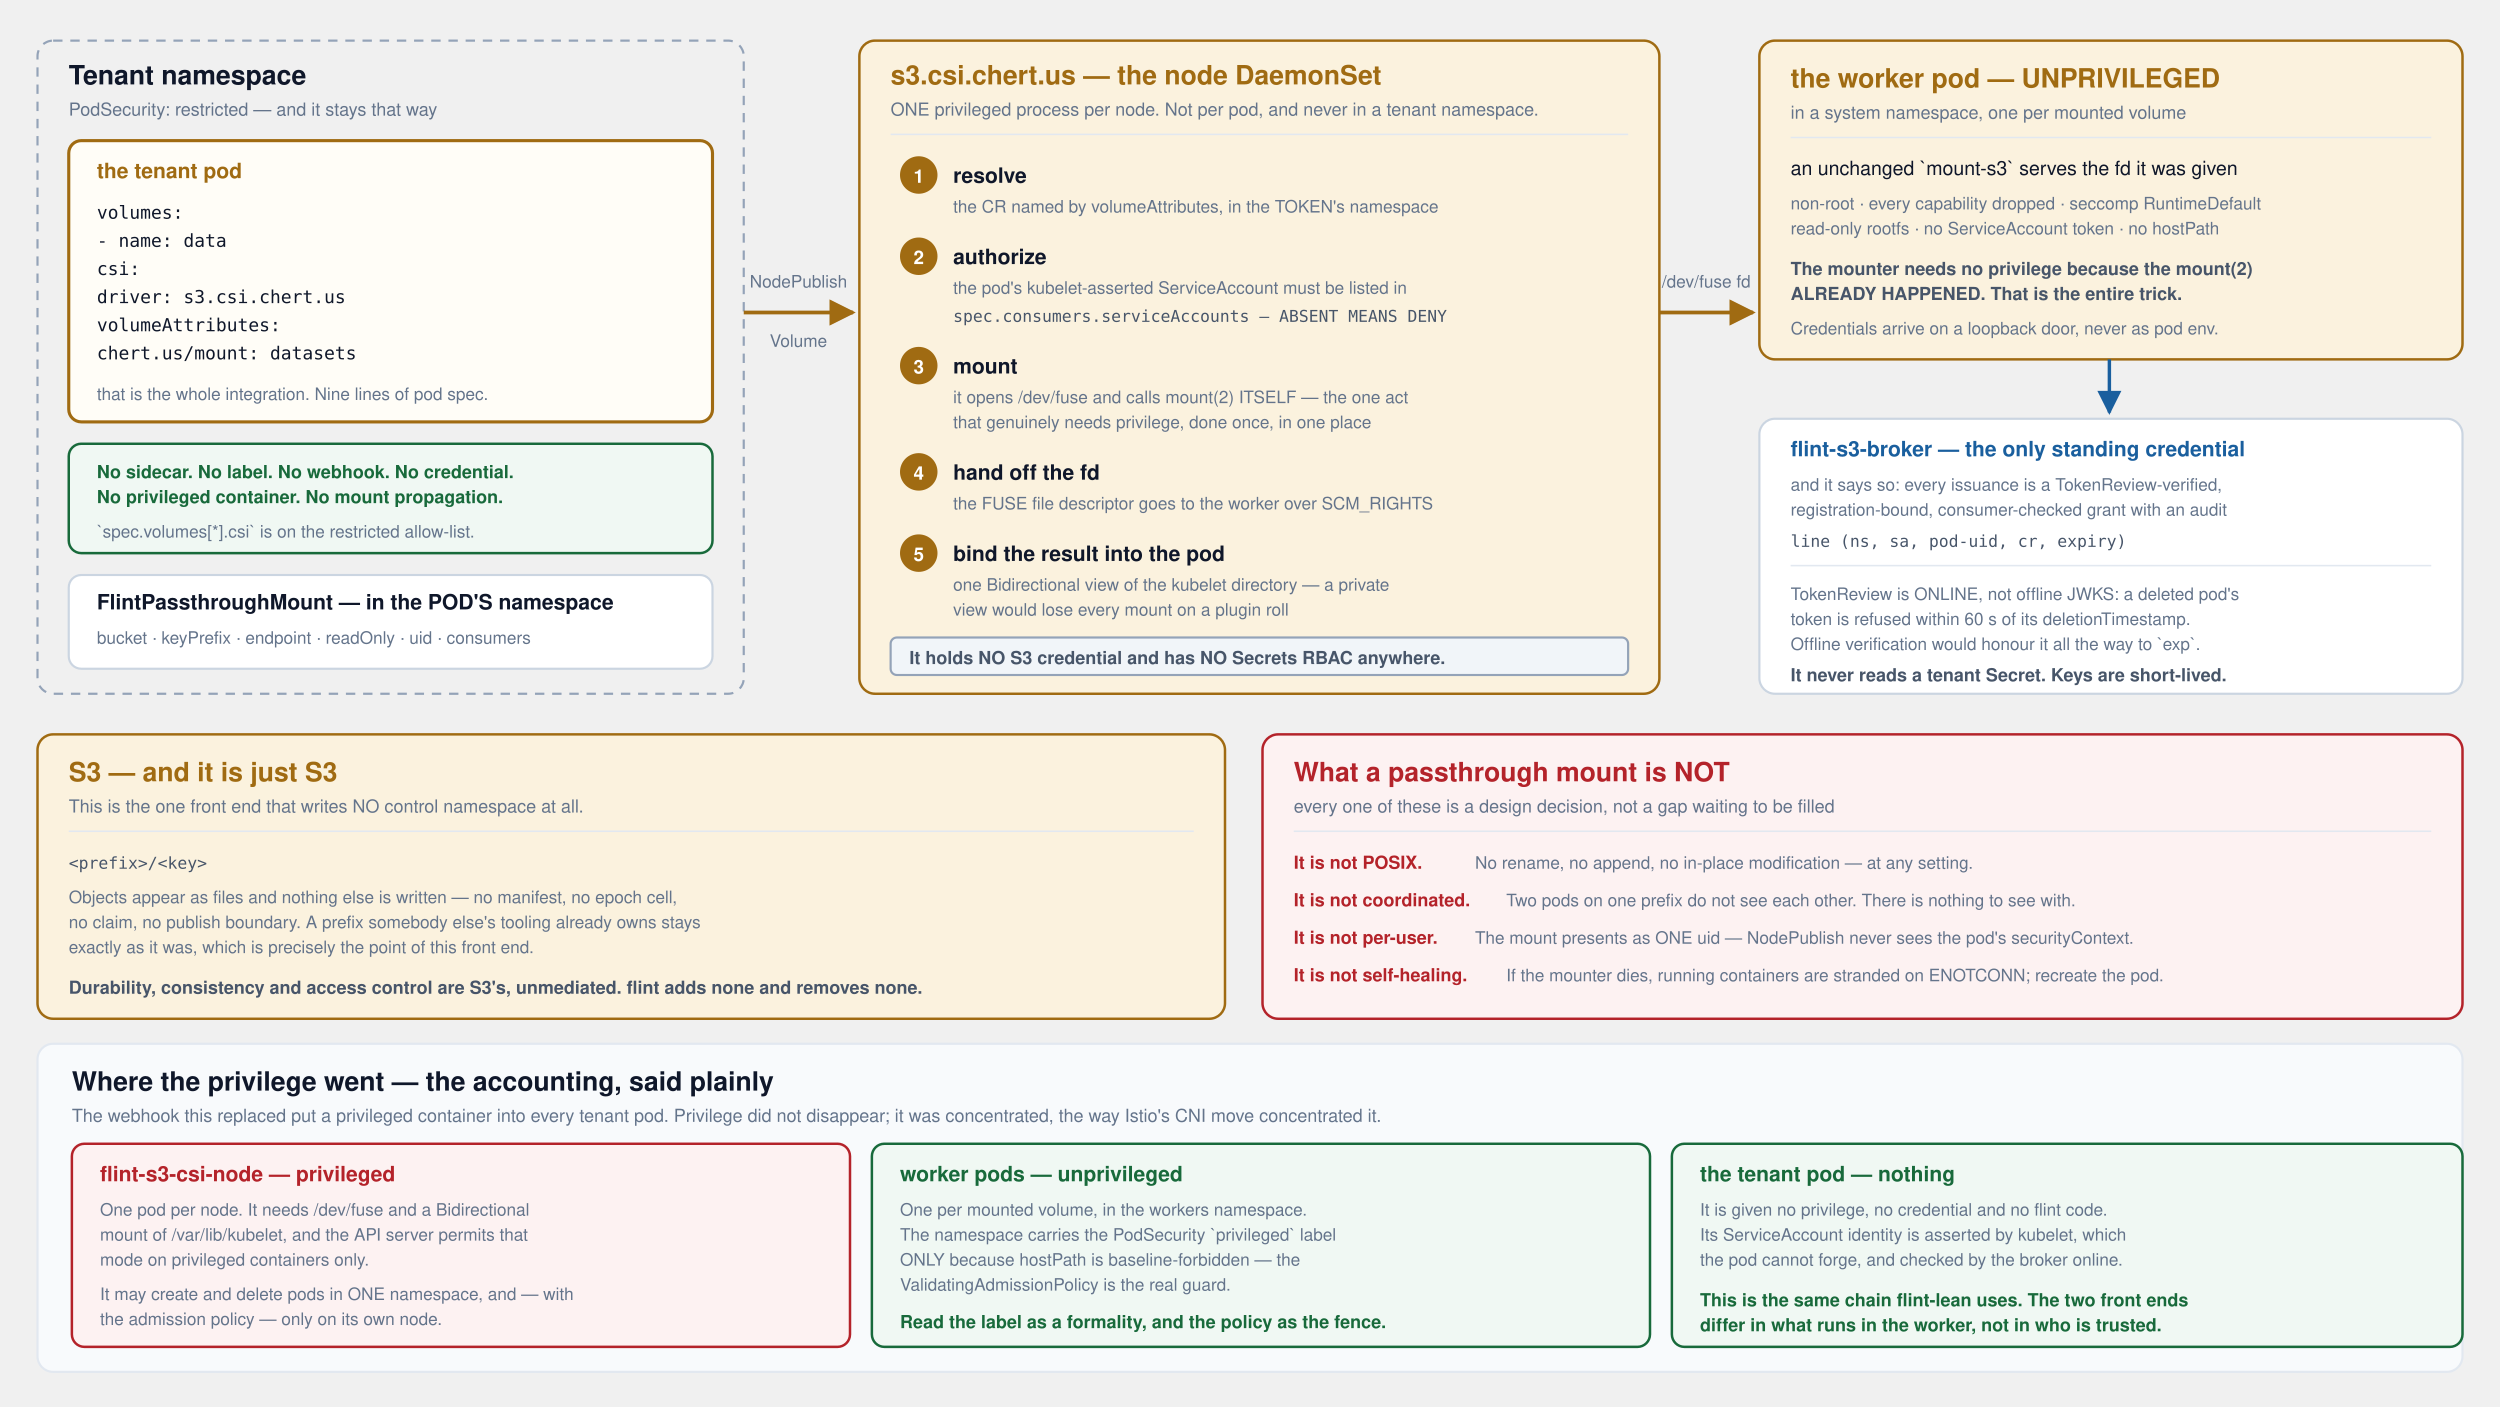
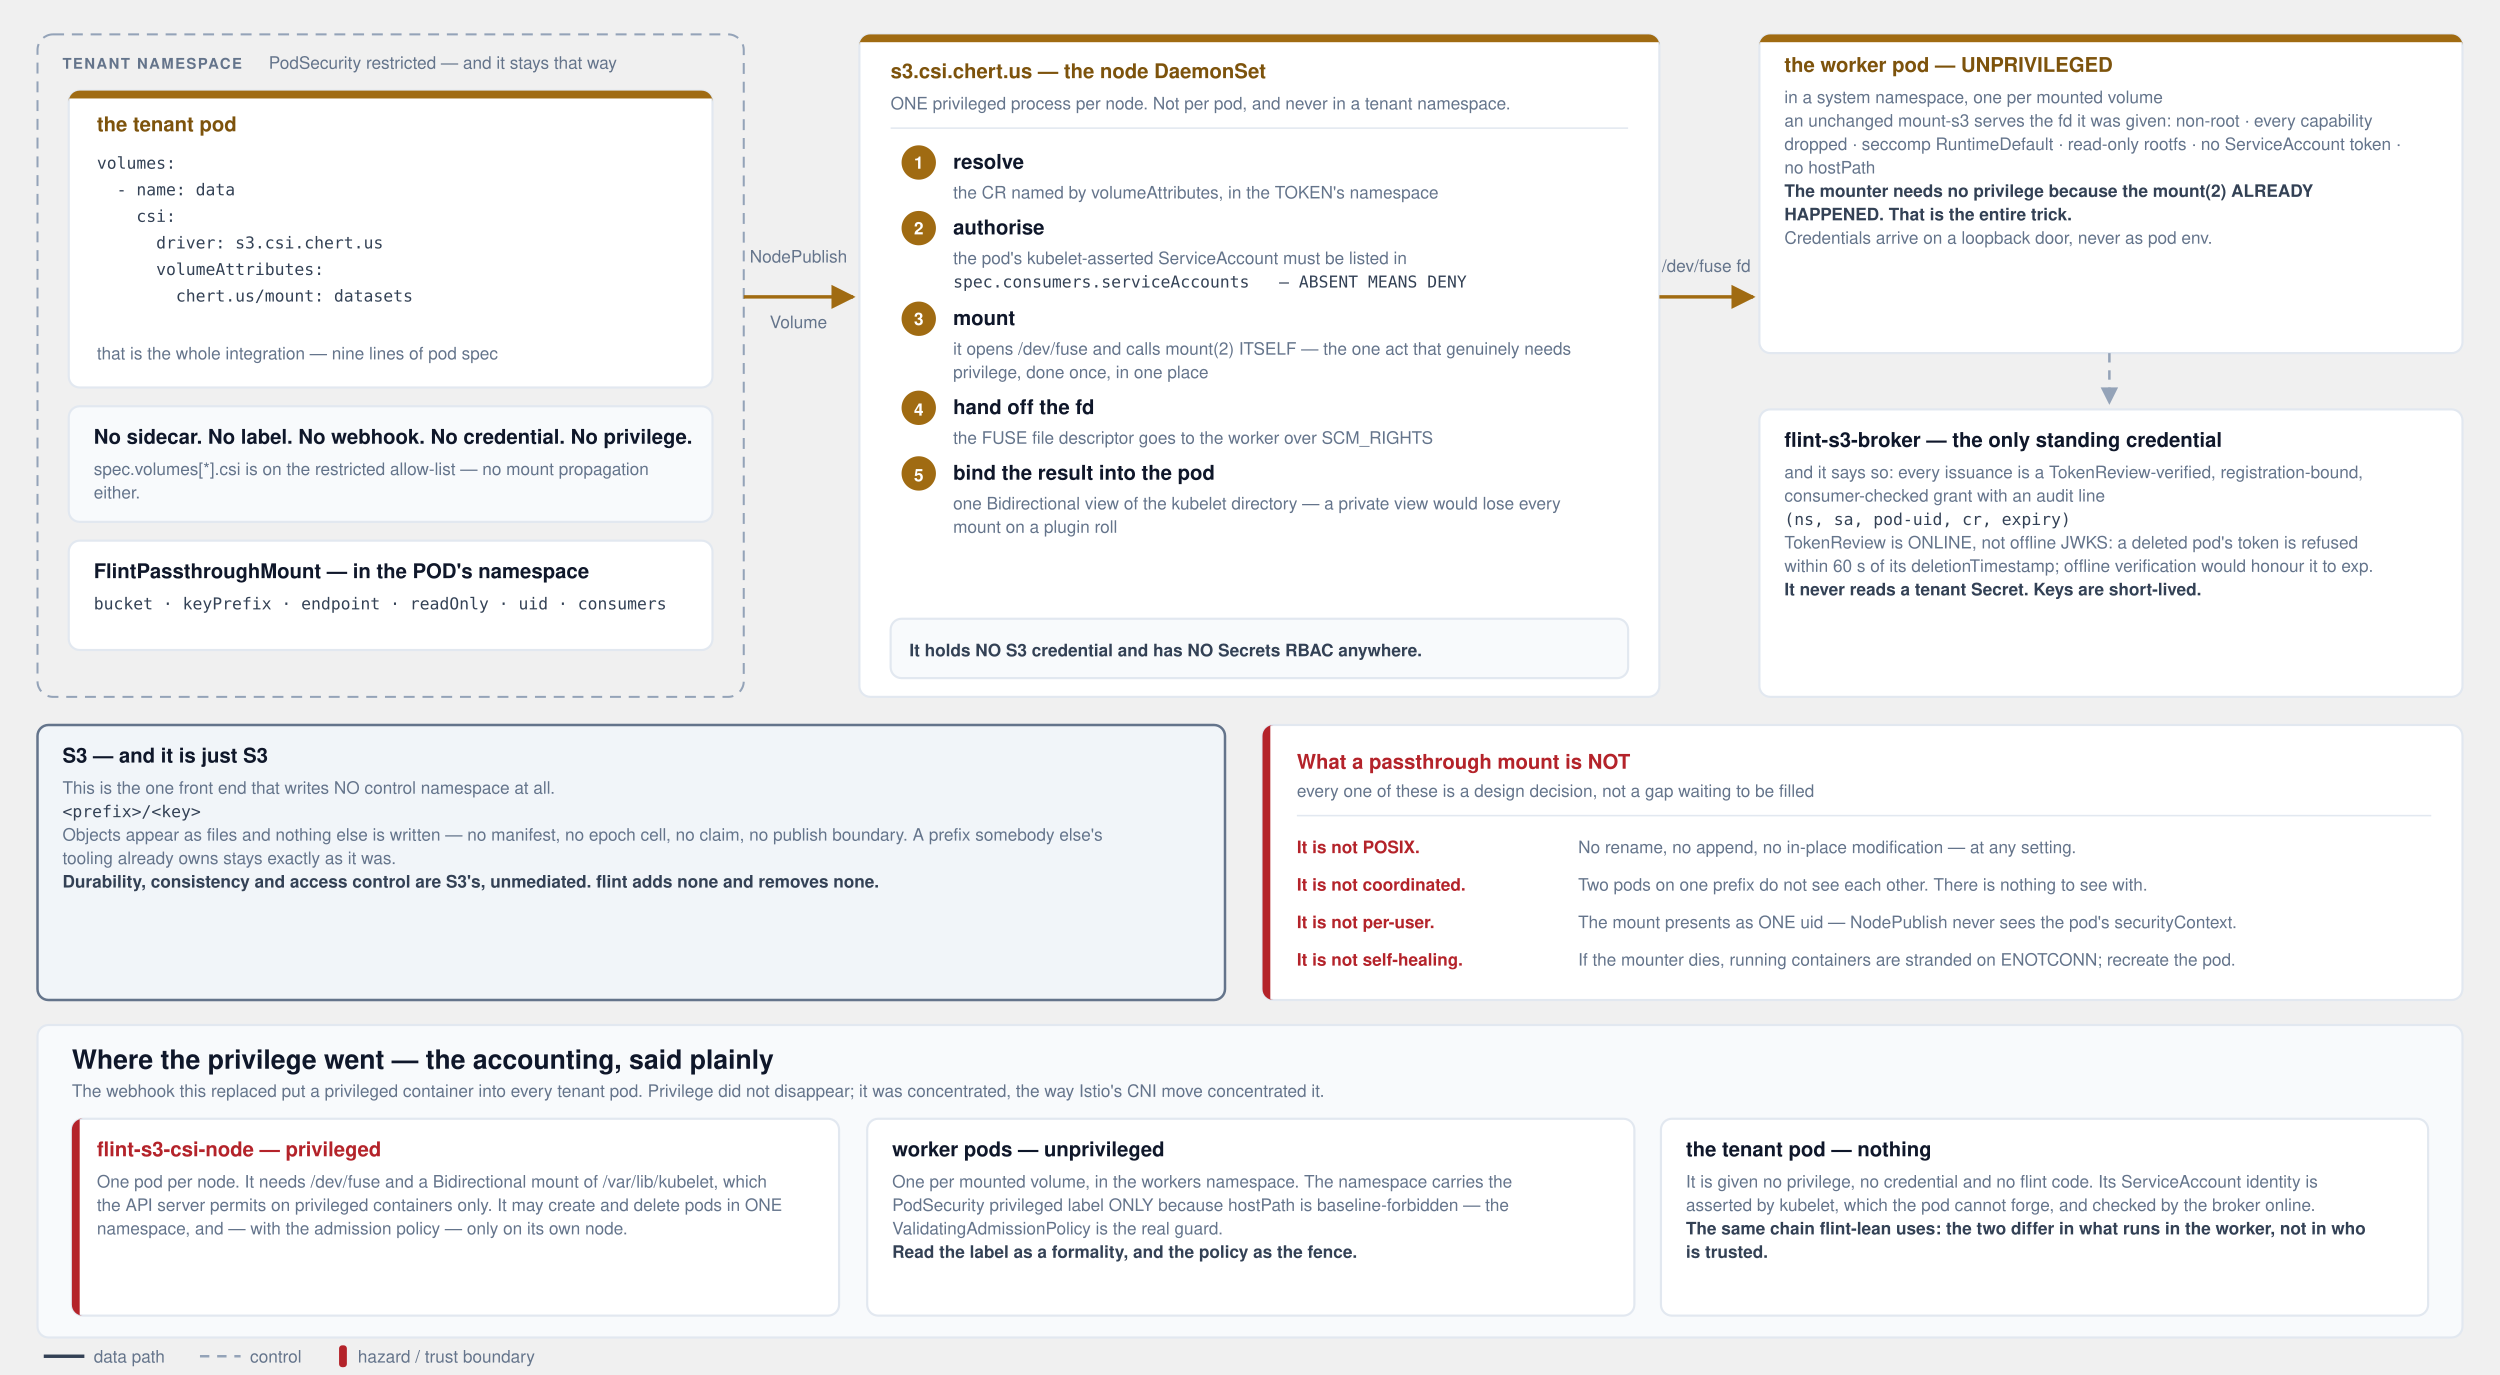
- <svg xmlns="http://www.w3.org/2000/svg" viewBox="0 0 1600 900" role="img" aria-label="flint-passthrough: a tenant pod declares a CSI inline volume naming a FlintPassthroughMount in its own namespace. The privileged node plugin resolves the CR, authorizes the pod's ServiceAccount, opens /dev/fuse, calls mount(2) itself and passes the file descriptor over a socket to an unprivileged worker pod running unchanged mount-s3. The bucket is mounted as-is with no flint control namespace. Privilege lands in three places, none of them the tenant namespace.">
+ <svg xmlns="http://www.w3.org/2000/svg" viewBox="0 0 1600 880" role="img" aria-label="flint-passthrough: a tenant pod declares a CSI inline volume naming a FlintPassthroughMount in its own namespace. The privileged node plugin resolves the CR, authorises the pod's ServiceAccount, opens /dev/fuse, calls mount(2) itself and passes the file descriptor over a socket to an unprivileged worker pod running unchanged mount-s3. The bucket is mounted as-is with no flint control namespace. Privilege lands in three places, none of them the tenant namespace.">
  <style>
  text{font-family:"Helvetica Neue",Helvetica,Arial,sans-serif;fill:#0f172a}
-   .tt{font-size:17px;font-weight:600}
-   .th{font-size:13.5px;font-weight:600}
-   .tl{font-size:12.5px}
-   .ts{font-size:11.5px;fill:#64748b}
-   .tsb{font-size:11.5px;font-weight:600;fill:#475569}
-   .tx{font-size:11px;fill:#64748b}
-   .mns{font-family:Menlo,"SF Mono",Consolas,monospace;font-size:10.5px;fill:#475569}
-   .mn{font-family:Menlo,"SF Mono",Consolas,monospace;font-size:11.5px}
-   .ctr{text-anchor:middle}
-   .c-ochre{fill:#a06b12}.c-blue{fill:#1a5f9e}.c-red{fill:#b4232a}.c-green{fill:#186a3b}
-   .bx{fill:#fff;stroke:#cbd5e1;stroke-width:1.4}
-   .bx-slate{fill:#f1f5f9;stroke:#94a3b8;stroke-width:1.4}
-   .bx-ochre{fill:#fbf2de;stroke:#a06b12;stroke-width:1.6}
-   .bx-pod{fill:#fffdf7;stroke:#a06b12;stroke-width:2}
-   .bx-warn{fill:#fdf2f2;stroke:#b4232a;stroke-width:1.6}
-   .bx-ok{fill:#f0f8f3;stroke:#186a3b;stroke-width:1.6}
-   .grp{fill:none;stroke:#94a3b8;stroke-width:1.4;stroke-dasharray:6 5}
-   .band{fill:#f8fafc;stroke:#e2e8f0;stroke-width:1.4}
-   .ln{stroke:#475569;stroke-width:1.5;fill:none}
-   .ln-ochre{stroke:#a06b12;stroke-width:2.4;fill:none}
-   .ln-blue{stroke:#1a5f9e;stroke-width:2.2;fill:none}
-   .dash{stroke-dasharray:5 4}
+   .t1{font-size:17.0px;font-weight:600}
+   .t2{font-size:13.0px;font-weight:600}
+   .t3{font-size:12.0px}
+   .t3b{font-size:12.0px;font-weight:600;fill:#334155}
+   .t4{font-size:11.0px;fill:#64748b}
+   .t4b{font-size:11.0px;font-weight:600;fill:#334155}
+   .mono{font-family:Menlo,"SF Mono",Consolas,monospace;font-size:10.5px;fill:#334155}
+   .mute{fill:#64748b}
+   .cap{font-size:9.5px;font-weight:600;letter-spacing:.1em;fill:#64748b}
+   .num{font-size:11.0px;font-weight:600;fill:#ffffff}
+   .on{font-size:13.0px;font-weight:600;fill:#ffffff}
+   .onsub{font-size:11.0px;fill:#ffffff;opacity:.85}
+   .c-red{fill:#b4232a}
+   .c-lite{fill:#184f95} .c-lean{fill:#0f7a55} .c-pass{fill:#7d530c} .c-forge{fill:#8c2449}
+   .f-lite{fill:#184f95} .f-lean{fill:#1baf7a} .f-pass{fill:#a06b12} .f-forge{fill:#b03060}
+   .f-red{fill:#b4232a} .f-ink{fill:#334155}
+   .b-lite{fill:#eef3fa;stroke:#184f95;stroke-width:1.4} .b-lean{fill:#ecf8f2;stroke:#1baf7a;stroke-width:1.4} .b-pass{fill:#faf3e6;stroke:#a06b12;stroke-width:1.4} .b-forge{fill:#faedf2;stroke:#b03060;stroke-width:1.4}
+   .hd-lite{fill:#184f95} .hd-lean{fill:#0f7a55} .hd-pass{fill:#7d530c} .hd-forge{fill:#8c2449}
+   .hd-lbl{fill:#334155}
+   .l-lite{stroke:#184f95;stroke-width:2.2;fill:none} .l-lean{stroke:#1baf7a;stroke-width:2.2;fill:none} .l-pass{stroke:#a06b12;stroke-width:2.2;fill:none} .l-forge{stroke:#b03060;stroke-width:2.2;fill:none}
+   .l-ctl{stroke:#94a3b8;stroke-width:1.6;fill:none}
+   .l-ink{stroke:#334155;stroke-width:2.2;fill:none}
+   .l-red{stroke:#b4232a;stroke-width:2.2;fill:none}
+   .bx{fill:#ffffff;stroke:#e2e8f0;stroke-width:1.4}
+   .panel{fill:#f8fafc;stroke:#e2e8f0;stroke-width:1.4}
+   .s3{fill:#f1f5f9;stroke:#64748b;stroke-width:1.6}
+   .grp{fill:none;stroke:#94a3b8;stroke-width:1.3;stroke-dasharray:7 5}
  .hair{stroke:#e2e8f0;stroke-width:1}
-   .num{fill:#a06b12}
-   .numt{font-size:12px;font-weight:600;fill:#ffffff}
+   .lbl{fill:#f8fafc} .rowb{fill:#fbfcfd}
+   .frame{fill:none;stroke:#e2e8f0;stroke-width:1.2}
+   .halo{fill:#ffffff}
+   .chip{fill:#f8fafc;stroke:#e2e8f0;stroke-width:1}
+   .chip-red{fill:#b4232a}
+   .chip-lite{fill:#184f95} .chip-lean{fill:#0f7a55} .chip-pass{fill:#7d530c} .chip-forge{fill:#8c2449}
+   .chip .cap{fill:#334155}
+   /* On a filled shape. Last on purpose: a class beats a presentation
+      attribute, so this must win over .t4/.cap/.mono. */
+   .on,.num,.onsub{fill:#ffffff}
+   .cap.on{fill:#ffffff}
</style>
  <defs>
-     <marker id="d5-ao" viewBox="0 0 10 10" refX="9" refY="5" markerWidth="7" markerHeight="7" orient="auto-start-reverse">
+     <marker id="a-lite" viewBox="0 0 10 10" refX="9" refY="5" markerWidth="7" markerHeight="7" orient="auto-start-reverse">
+       <path d="M0,0 L10,5 L0,10 z" fill="#184f95" />
+     </marker>
+     <marker id="a-lean" viewBox="0 0 10 10" refX="9" refY="5" markerWidth="7" markerHeight="7" orient="auto-start-reverse">
+       <path d="M0,0 L10,5 L0,10 z" fill="#1baf7a" />
+     </marker>
+     <marker id="a-pass" viewBox="0 0 10 10" refX="9" refY="5" markerWidth="7" markerHeight="7" orient="auto-start-reverse">
      <path d="M0,0 L10,5 L0,10 z" fill="#a06b12" />
    </marker>
-     <marker id="d5-ab" viewBox="0 0 10 10" refX="9" refY="5" markerWidth="7" markerHeight="7" orient="auto-start-reverse">
-       <path d="M0,0 L10,5 L0,10 z" fill="#1a5f9e" />
+     <marker id="a-forge" viewBox="0 0 10 10" refX="9" refY="5" markerWidth="7" markerHeight="7" orient="auto-start-reverse">
+       <path d="M0,0 L10,5 L0,10 z" fill="#b03060" />
    </marker>
-     <marker id="d5-ag" viewBox="0 0 10 10" refX="9" refY="5" markerWidth="7" markerHeight="7" orient="auto-start-reverse">
-       <path d="M0,0 L10,5 L0,10 z" fill="#475569" />
+     <marker id="a-ctl" viewBox="0 0 10 10" refX="9" refY="5" markerWidth="7" markerHeight="7" orient="auto-start-reverse">
+       <path d="M0,0 L10,5 L0,10 z" fill="#94a3b8" />
+     </marker>
+     <marker id="a-ink" viewBox="0 0 10 10" refX="9" refY="5" markerWidth="7" markerHeight="7" orient="auto-start-reverse">
+       <path d="M0,0 L10,5 L0,10 z" fill="#334155" />
+     </marker>
+     <marker id="a-red" viewBox="0 0 10 10" refX="9" refY="5" markerWidth="7" markerHeight="7" orient="auto-start-reverse">
+       <path d="M0,0 L10,5 L0,10 z" fill="#b4232a" />
    </marker>
  </defs>
-   <rect x="24" y="26" width="452" height="418" rx="10" class="grp" />
-   <text class="tt" x="44" y="54">Tenant namespace</text>
-   <text class="ts" x="44" y="74">PodSecurity: restricted — and it stays that way</text>
-   <rect x="44" y="90" width="412" height="180" rx="8" class="bx-pod" />
-   <text class="th c-ochre" x="62" y="114">the tenant pod</text>
-   <text class="mn" x="62" y="140">volumes:</text>
-   <text class="mn" x="62" y="158">  - name: data</text>
-   <text class="mn" x="62" y="176">    csi:</text>
-   <text class="mn" x="62" y="194">      driver: s3.csi.chert.us</text>
-   <text class="mn" x="62" y="212">      volumeAttributes:</text>
-   <text class="mn" x="62" y="230">        chert.us/mount: datasets</text>
-   <text class="tx" x="62" y="256">that is the whole integration. Nine lines of pod spec.</text>
-   <rect x="44" y="284" width="412" height="70" rx="8" class="bx-ok" />
-   <text class="tsb c-green" x="62" y="306">No sidecar. No label. No webhook. No credential.</text>
-   <text class="tsb c-green" x="62" y="322">No privileged container. No mount propagation.</text>
-   <text class="tx" x="62" y="344">`spec.volumes[*].csi` is on the restricted allow-list.</text>
-   <rect x="44" y="368" width="412" height="60" rx="8" class="bx" />
-   <text class="th" x="62" y="390">FlintPassthroughMount — in the POD'S namespace</text>
-   <text class="tx" x="62" y="412">bucket · keyPrefix · endpoint · readOnly · uid · consumers</text>
-   <line class="ln-ochre" x1="476" y1="200" x2="546" y2="200" marker-end="url(#d5-ao)" />
-   <text class="tx ctr" x="511" y="184">NodePublish</text>
-   <text class="tx ctr" x="511" y="222">Volume</text>
-   <rect x="550" y="26" width="512" height="418" rx="10" class="bx-ochre" />
-   <text class="tt c-ochre" x="570" y="54">s3.csi.chert.us — the node DaemonSet</text>
-   <text class="ts" x="570" y="74">ONE privileged process per node. Not per pod, and never in a tenant namespace.</text>
-   <line class="hair" x1="570" y1="86" x2="1042" y2="86" />
-   <circle cx="588" cy="112" r="12" class="num" />
-   <text class="numt ctr" x="588" y="117">1</text>
-   <text class="th" x="610" y="117">resolve</text>
-   <text class="tx" x="610" y="136">the CR named by volumeAttributes, in the TOKEN's namespace</text>
-   <circle cx="588" cy="164" r="12" class="num" />
-   <text class="numt ctr" x="588" y="169">2</text>
-   <text class="th" x="610" y="169">authorize</text>
-   <text class="tx" x="610" y="188">the pod's kubelet-asserted ServiceAccount must be listed in</text>
-   <text class="mns" x="610" y="206">spec.consumers.serviceAccounts   — ABSENT MEANS DENY</text>
-   <circle cx="588" cy="234" r="12" class="num" />
-   <text class="numt ctr" x="588" y="239">3</text>
-   <text class="th" x="610" y="239">mount</text>
-   <text class="tx" x="610" y="258">it opens /dev/fuse and calls mount(2) ITSELF — the one act</text>
-   <text class="tx" x="610" y="274">that genuinely needs privilege, done once, in one place</text>
-   <circle cx="588" cy="302" r="12" class="num" />
-   <text class="numt ctr" x="588" y="307">4</text>
-   <text class="th" x="610" y="307">hand off the fd</text>
-   <text class="tx" x="610" y="326">the FUSE file descriptor goes to the worker over SCM_RIGHTS</text>
-   <circle cx="588" cy="354" r="12" class="num" />
-   <text class="numt ctr" x="588" y="359">5</text>
-   <text class="th" x="610" y="359">bind the result into the pod</text>
-   <text class="tx" x="610" y="378">one Bidirectional view of the kubelet directory — a private</text>
-   <text class="tx" x="610" y="394">view would lose every mount on a plugin roll</text>
-   <rect x="570" y="408" width="472" height="24" rx="4" class="bx-slate" />
-   <text class="tsb" x="582" y="425">It holds NO S3 credential and has NO Secrets RBAC anywhere.</text>
-   <line class="ln-ochre" x1="1062" y1="200" x2="1122" y2="200" marker-end="url(#d5-ao)" />
-   <text class="tx ctr" x="1092" y="184">/dev/fuse fd</text>
-   <rect x="1126" y="26" width="450" height="204" rx="10" class="bx-ochre" />
-   <text class="tt c-ochre" x="1146" y="56">the worker pod — UNPRIVILEGED</text>
-   <text class="ts" x="1146" y="76">in a system namespace, one per mounted volume</text>
-   <line class="hair" x1="1146" y1="88" x2="1556" y2="88" />
-   <text class="tl" x="1146" y="112">an unchanged `mount-s3` serves the fd it was given</text>
-   <text class="tx" x="1146" y="134">non-root · every capability dropped · seccomp RuntimeDefault</text>
-   <text class="tx" x="1146" y="150">read-only rootfs · no ServiceAccount token · no hostPath</text>
-   <text class="tsb" x="1146" y="176">The mounter needs no privilege because the mount(2)</text>
-   <text class="tsb" x="1146" y="192">ALREADY HAPPENED. That is the entire trick.</text>
-   <text class="tx" x="1146" y="214">Credentials arrive on a loopback door, never as pod env.</text>
-   <line class="ln-blue" x1="1350" y1="230" x2="1350" y2="264" marker-end="url(#d5-ab)" />
-   <rect x="1126" y="268" width="450" height="176" rx="10" class="bx" />
-   <text class="th c-blue" x="1146" y="292">flint-s3-broker — the only standing credential</text>
-   <text class="tx" x="1146" y="314">and it says so: every issuance is a TokenReview-verified,</text>
-   <text class="tx" x="1146" y="330">registration-bound, consumer-checked grant with an audit</text>
-   <text class="mns" x="1146" y="350">line (ns, sa, pod-uid, cr, expiry)</text>
-   <line class="hair" x1="1146" y1="362" x2="1556" y2="362" />
-   <text class="tx" x="1146" y="384">TokenReview is ONLINE, not offline JWKS: a deleted pod's</text>
-   <text class="tx" x="1146" y="400">token is refused within 60 s of its deletionTimestamp.</text>
-   <text class="tx" x="1146" y="416">Offline verification would honour it all the way to `exp`.</text>
-   <text class="tsb" x="1146" y="436">It never reads a tenant Secret. Keys are short-lived.</text>
-   <rect x="24" y="470" width="760" height="182" rx="10" class="bx-ochre" />
-   <text class="tt c-ochre" x="44" y="500">S3 — and it is just S3</text>
-   <text class="ts" x="44" y="520">This is the one front end that writes NO control namespace at all.</text>
-   <line class="hair" x1="44" y1="532" x2="764" y2="532" />
-   <text class="mns" x="44" y="556">&lt;prefix&gt;/&lt;key&gt;</text>
-   <text class="tx" x="44" y="578">Objects appear as files and nothing else is written — no manifest, no epoch cell,</text>
-   <text class="tx" x="44" y="594">no claim, no publish boundary. A prefix somebody else's tooling already owns stays</text>
-   <text class="tx" x="44" y="610">exactly as it was, which is precisely the point of this front end.</text>
-   <text class="tsb" x="44" y="636">Durability, consistency and access control are S3's, unmediated. flint adds none and removes none.</text>
-   <rect x="808" y="470" width="768" height="182" rx="10" class="bx-warn" />
-   <text class="tt c-red" x="828" y="500">What a passthrough mount is NOT</text>
-   <text class="ts" x="828" y="520">every one of these is a design decision, not a gap waiting to be filled</text>
-   <line class="hair" x1="828" y1="532" x2="1556" y2="532" />
-   <text class="tsb c-red" x="828" y="556">It is not POSIX.</text>
-   <text class="tx" x="944" y="556">No rename, no append, no in-place modification — at any setting.</text>
-   <text class="tsb c-red" x="828" y="580">It is not coordinated.</text>
-   <text class="tx" x="964" y="580">Two pods on one prefix do not see each other. There is nothing to see with.</text>
-   <text class="tsb c-red" x="828" y="604">It is not per-user.</text>
-   <text class="tx" x="944" y="604">The mount presents as ONE uid — NodePublish never sees the pod's securityContext.</text>
-   <text class="tsb c-red" x="828" y="628">It is not self-healing.</text>
-   <text class="tx" x="964" y="628">If the mounter dies, running containers are stranded on ENOTCONN; recreate the pod.</text>
-   <rect x="24" y="668" width="1552" height="210" rx="10" class="band" />
-   <text class="tt" x="46" y="698">Where the privilege went — the accounting, said plainly</text>
-   <text class="ts" x="46" y="718">The webhook this replaced put a privileged container into every tenant pod. Privilege did not disappear; it was concentrated, the way Istio's CNI move concentrated it.</text>
-   <rect x="46" y="732" width="498" height="130" rx="8" class="bx-warn" />
-   <text class="th c-red" x="64" y="756">flint-s3-csi-node — privileged</text>
-   <text class="tx" x="64" y="778">One pod per node. It needs /dev/fuse and a Bidirectional</text>
-   <text class="tx" x="64" y="794">mount of /var/lib/kubelet, and the API server permits that</text>
-   <text class="tx" x="64" y="810">mode on privileged containers only.</text>
-   <text class="tx" x="64" y="832">It may create and delete pods in ONE namespace, and — with</text>
-   <text class="tx" x="64" y="848">the admission policy — only on its own node.</text>
-   <rect x="558" y="732" width="498" height="130" rx="8" class="bx-ok" />
-   <text class="th c-green" x="576" y="756">worker pods — unprivileged</text>
-   <text class="tx" x="576" y="778">One per mounted volume, in the workers namespace.</text>
-   <text class="tx" x="576" y="794">The namespace carries the PodSecurity `privileged` label</text>
-   <text class="tx" x="576" y="810">ONLY because hostPath is baseline-forbidden — the</text>
-   <text class="tx" x="576" y="826">ValidatingAdmissionPolicy is the real guard.</text>
-   <text class="tsb c-green" x="576" y="850">Read the label as a formality, and the policy as the fence.</text>
-   <rect x="1070" y="732" width="506" height="130" rx="8" class="bx-ok" />
-   <text class="th c-green" x="1088" y="756">the tenant pod — nothing</text>
-   <text class="tx" x="1088" y="778">It is given no privilege, no credential and no flint code.</text>
-   <text class="tx" x="1088" y="794">Its ServiceAccount identity is asserted by kubelet, which</text>
-   <text class="tx" x="1088" y="810">the pod cannot forge, and checked by the broker online.</text>
-   <text class="tsb c-green" x="1088" y="836">This is the same chain flint-lean uses. The two front ends</text>
-   <text class="tsb c-green" x="1088" y="852">differ in what runs in the worker, not in who is trusted.</text>
+   <rect x="24" y="22" width="452" height="424" rx="10" class="grp" />
+   <text class="cap" x="40" y="44">TENANT NAMESPACE</text>
+   <text class="t4" x="172" y="44">PodSecurity restricted — and it stays that way</text>
+   <rect x="44" y="58" width="412" height="190" rx="7" class="bx" />
+   <path class="f-pass" d="M51,58 H449 A7,7 0 0 1 456,65 V63 H44 V65 A7,7 0 0 1 51,58 Z" />
+   <text class="t2 c-pass" x="62" y="84">the tenant pod</text>
+   <text class="mono" x="62" y="108" xml:space="preserve">volumes:</text>
+   <text class="mono" x="62" y="125" xml:space="preserve">  - name: data</text>
+   <text class="mono" x="62" y="142" xml:space="preserve">    csi:</text>
+   <text class="mono" x="62" y="159" xml:space="preserve">      driver: s3.csi.chert.us</text>
+   <text class="mono" x="62" y="176" xml:space="preserve">      volumeAttributes:</text>
+   <text class="mono" x="62" y="193" xml:space="preserve">        chert.us/mount: datasets</text>
+   <text class="t4" x="62" y="230">that is the whole integration — nine lines of pod spec</text>
+   <rect x="44" y="260" width="412" height="74" rx="7" class="panel" />
+   <text class="t2" x="60" y="284">No sidecar. No label. No webhook. No credential. No privilege.</text>
+   <text class="t4" x="60" y="304">spec.volumes[*].csi is on the restricted allow-list — no mount propagation</text>
+   <text class="t4" x="60" y="319">either.</text>
+   <rect x="44" y="346" width="412" height="70" rx="7" class="bx" />
+   <text class="t2" x="60" y="370">FlintPassthroughMount — in the POD's namespace</text>
+   <text class="mono" x="60" y="390" xml:space="preserve">bucket · keyPrefix · endpoint · readOnly · uid · consumers</text>
+   <line class="l-pass" x1="476" y1="190" x2="546" y2="190" marker-end="url(#a-pass)" />
+   <text class="t4" x="511" y="168" style="text-anchor:middle">NodePublish</text>
+   <text class="t4" x="511" y="210" style="text-anchor:middle">Volume</text>
+   <rect x="550" y="22" width="512" height="424" rx="7" class="bx" />
+   <path class="f-pass" d="M557,22 H1055 A7,7 0 0 1 1062,29 V27 H550 V29 A7,7 0 0 1 557,22 Z" />
+   <text class="t2 c-pass" x="570" y="50">s3.csi.chert.us — the node DaemonSet</text>
+   <text class="t4" x="570" y="70">ONE privileged process per node. Not per pod, and never in a tenant namespace.</text>
+   <line class="hair" x1="570" y1="82" x2="1042" y2="82" />
+   <circle cx="588" cy="104" r="11" class="f-pass" />
+   <text class="num" x="588" y="108" style="text-anchor:middle">1</text>
+   <text class="t2" x="610" y="108">resolve</text>
+   <text class="t4" x="610" y="127">the CR named by volumeAttributes, in the TOKEN's namespace</text>
+   <circle cx="588" cy="146" r="11" class="f-pass" />
+   <text class="num" x="588" y="150" style="text-anchor:middle">2</text>
+   <text class="t2" x="610" y="150">authorise</text>
+   <text class="t4" x="610" y="169">the pod's kubelet-asserted ServiceAccount must be listed in</text>
+   <text class="mono" x="610" y="184" xml:space="preserve">spec.consumers.serviceAccounts   — ABSENT MEANS DENY</text>
+   <circle cx="588" cy="204" r="11" class="f-pass" />
+   <text class="num" x="588" y="208" style="text-anchor:middle">3</text>
+   <text class="t2" x="610" y="208">mount</text>
+   <text class="t4" x="610" y="227">it opens /dev/fuse and calls mount(2) ITSELF — the one act that genuinely needs</text>
+   <text class="t4" x="610" y="242">privilege, done once, in one place</text>
+   <circle cx="588" cy="261" r="11" class="f-pass" />
+   <text class="num" x="588" y="266" style="text-anchor:middle">4</text>
+   <text class="t2" x="610" y="265">hand off the fd</text>
+   <text class="t4" x="610" y="284">the FUSE file descriptor goes to the worker over SCM_RIGHTS</text>
+   <circle cx="588" cy="303" r="11" class="f-pass" />
+   <text class="num" x="588" y="308" style="text-anchor:middle">5</text>
+   <text class="t2" x="610" y="307">bind the result into the pod</text>
+   <text class="t4" x="610" y="326">one Bidirectional view of the kubelet directory — a private view would lose every</text>
+   <text class="t4" x="610" y="341">mount on a plugin roll</text>
+   <rect x="570" y="396" width="472" height="38" rx="7" class="panel" />
+   <text class="t4b" x="582" y="420">It holds NO S3 credential and has NO Secrets RBAC anywhere.</text>
+   <line class="l-pass" x1="1062" y1="190" x2="1122" y2="190" marker-end="url(#a-pass)" />
+   <text class="t4" x="1092" y="174" style="text-anchor:middle">/dev/fuse fd</text>
+   <rect x="1126" y="22" width="450" height="204" rx="7" class="bx" />
+   <path class="f-pass" d="M1133,22 H1569 A7,7 0 0 1 1576,29 V27 H1126 V29 A7,7 0 0 1 1133,22 Z" />
+   <text class="t2 c-pass" x="1142" y="46">the worker pod — UNPRIVILEGED</text>
+   <text class="t4" x="1142" y="66">in a system namespace, one per mounted volume</text>
+   <text class="t4" x="1142" y="81">an unchanged mount-s3 serves the fd it was given: non-root · every capability</text>
+   <text class="t4" x="1142" y="96">dropped · seccomp RuntimeDefault · read-only rootfs · no ServiceAccount token ·</text>
+   <text class="t4" x="1142" y="111">no hostPath</text>
+   <text class="t4b" x="1142" y="126">The mounter needs no privilege because the mount(2) ALREADY</text>
+   <text class="t4b" x="1142" y="141">HAPPENED. That is the entire trick.</text>
+   <text class="t4" x="1142" y="156">Credentials arrive on a loopback door, never as pod env.</text>
+   <line class="l-ctl" x1="1350" y1="226" x2="1350" y2="258" stroke-dasharray="6 5" marker-end="url(#a-ctl)" />
+   <rect x="1126" y="262" width="450" height="184" rx="7" class="bx" />
+   <text class="t2" x="1142" y="286">flint-s3-broker — the only standing credential</text>
+   <text class="t4" x="1142" y="306">and it says so: every issuance is a TokenReview-verified, registration-bound,</text>
+   <text class="t4" x="1142" y="321">consumer-checked grant with an audit line</text>
+   <text class="mono" x="1142" y="336" xml:space="preserve">(ns, sa, pod-uid, cr, expiry)</text>
+   <text class="t4" x="1142" y="351">TokenReview is ONLINE, not offline JWKS: a deleted pod's token is refused</text>
+   <text class="t4" x="1142" y="366">within 60 s of its deletionTimestamp; offline verification would honour it to exp.</text>
+   <text class="t4b" x="1142" y="381">It never reads a tenant Secret. Keys are short-lived.</text>
+   <rect x="24" y="464" width="760" height="176" rx="7" class="s3" />
+   <text class="t2" x="40" y="488">S3 — and it is just S3</text>
+   <text class="t4" x="40" y="508">This is the one front end that writes NO control namespace at all.</text>
+   <text class="mono" x="40" y="523" xml:space="preserve">&lt;prefix&gt;/&lt;key&gt;</text>
+   <text class="t4" x="40" y="538">Objects appear as files and nothing else is written — no manifest, no epoch cell, no claim, no publish boundary. A prefix somebody else's</text>
+   <text class="t4" x="40" y="553">tooling already owns stays exactly as it was.</text>
+   <text class="t4b" x="40" y="568">Durability, consistency and access control are S3's, unmediated. flint adds none and removes none.</text>
+   <rect x="808" y="464" width="768" height="176" rx="7" class="bx" />
+   <path class="f-red" d="M808,471 A7,7 0 0 1 815,464 H813 V640 H815 A7,7 0 0 1 808,633 Z" />
+   <text class="t2 c-red" x="830" y="492">What a passthrough mount is NOT</text>
+   <text class="t4" x="830" y="510">every one of these is a design decision, not a gap waiting to be filled</text>
+   <line class="hair" x1="830" y1="522" x2="1556" y2="522" />
+   <text class="t4b c-red" x="830" y="546">It is not POSIX.</text>
+   <text class="t4" x="1010" y="546">No rename, no append, no in-place modification — at any setting.</text>
+   <text class="t4b c-red" x="830" y="570">It is not coordinated.</text>
+   <text class="t4" x="1010" y="570">Two pods on one prefix do not see each other. There is nothing to see with.</text>
+   <text class="t4b c-red" x="830" y="594">It is not per-user.</text>
+   <text class="t4" x="1010" y="594">The mount presents as ONE uid — NodePublish never sees the pod's securityContext.</text>
+   <text class="t4b c-red" x="830" y="618">It is not self-healing.</text>
+   <text class="t4" x="1010" y="618">If the mounter dies, running containers are stranded on ENOTCONN; recreate the pod.</text>
+   <rect x="24" y="656" width="1552" height="200" rx="7" class="panel" />
+   <text class="t1" x="46" y="684">Where the privilege went — the accounting, said plainly</text>
+   <text class="t4" x="46" y="702">The webhook this replaced put a privileged container into every tenant pod. Privilege did not disappear; it was concentrated, the way Istio's CNI move concentrated it.</text>
+   <rect x="46" y="716" width="491" height="126" rx="7" class="bx" />
+   <path class="f-red" d="M46,723 A7,7 0 0 1 53,716 H51 V842 H53 A7,7 0 0 1 46,835 Z" />
+   <text class="t2 c-red" x="62" y="740">flint-s3-csi-node — privileged</text>
+   <text class="t4" x="62" y="760">One pod per node. It needs /dev/fuse and a Bidirectional mount of /var/lib/kubelet, which</text>
+   <text class="t4" x="62" y="775">the API server permits on privileged containers only. It may create and delete pods in ONE</text>
+   <text class="t4" x="62" y="790">namespace, and — with the admission policy — only on its own node.</text>
+   <rect x="555" y="716" width="491" height="126" rx="7" class="bx" />
+   <text class="t2" x="571" y="740">worker pods — unprivileged</text>
+   <text class="t4" x="571" y="760">One per mounted volume, in the workers namespace. The namespace carries the</text>
+   <text class="t4" x="571" y="775">PodSecurity privileged label ONLY because hostPath is baseline-forbidden — the</text>
+   <text class="t4" x="571" y="790">ValidatingAdmissionPolicy is the real guard.</text>
+   <text class="t4b" x="571" y="805">Read the label as a formality, and the policy as the fence.</text>
+   <rect x="1063" y="716" width="491" height="126" rx="7" class="bx" />
+   <text class="t2" x="1079" y="740">the tenant pod — nothing</text>
+   <text class="t4" x="1079" y="760">It is given no privilege, no credential and no flint code. Its ServiceAccount identity is</text>
+   <text class="t4" x="1079" y="775">asserted by kubelet, which the pod cannot forge, and checked by the broker online.</text>
+   <text class="t4b" x="1079" y="790">The same chain flint-lean uses: the two differ in what runs in the worker, not in who</text>
+   <text class="t4b" x="1079" y="805">is trusted.</text>
+   <line class="l-ink" x1="28" y1="868" x2="54" y2="868" />
+   <text class="t4" x="60" y="872">data path</text>
+   <line class="l-ctl" x1="127.98" y1="868" x2="153.98" y2="868" stroke-dasharray="6 5" />
+   <text class="t4" x="160" y="872">control</text>
+   <rect x="217" y="861" width="5" height="14" rx="2" class="f-red" />
+   <text class="t4" x="229" y="872">hazard / trust boundary</text>
</svg>
